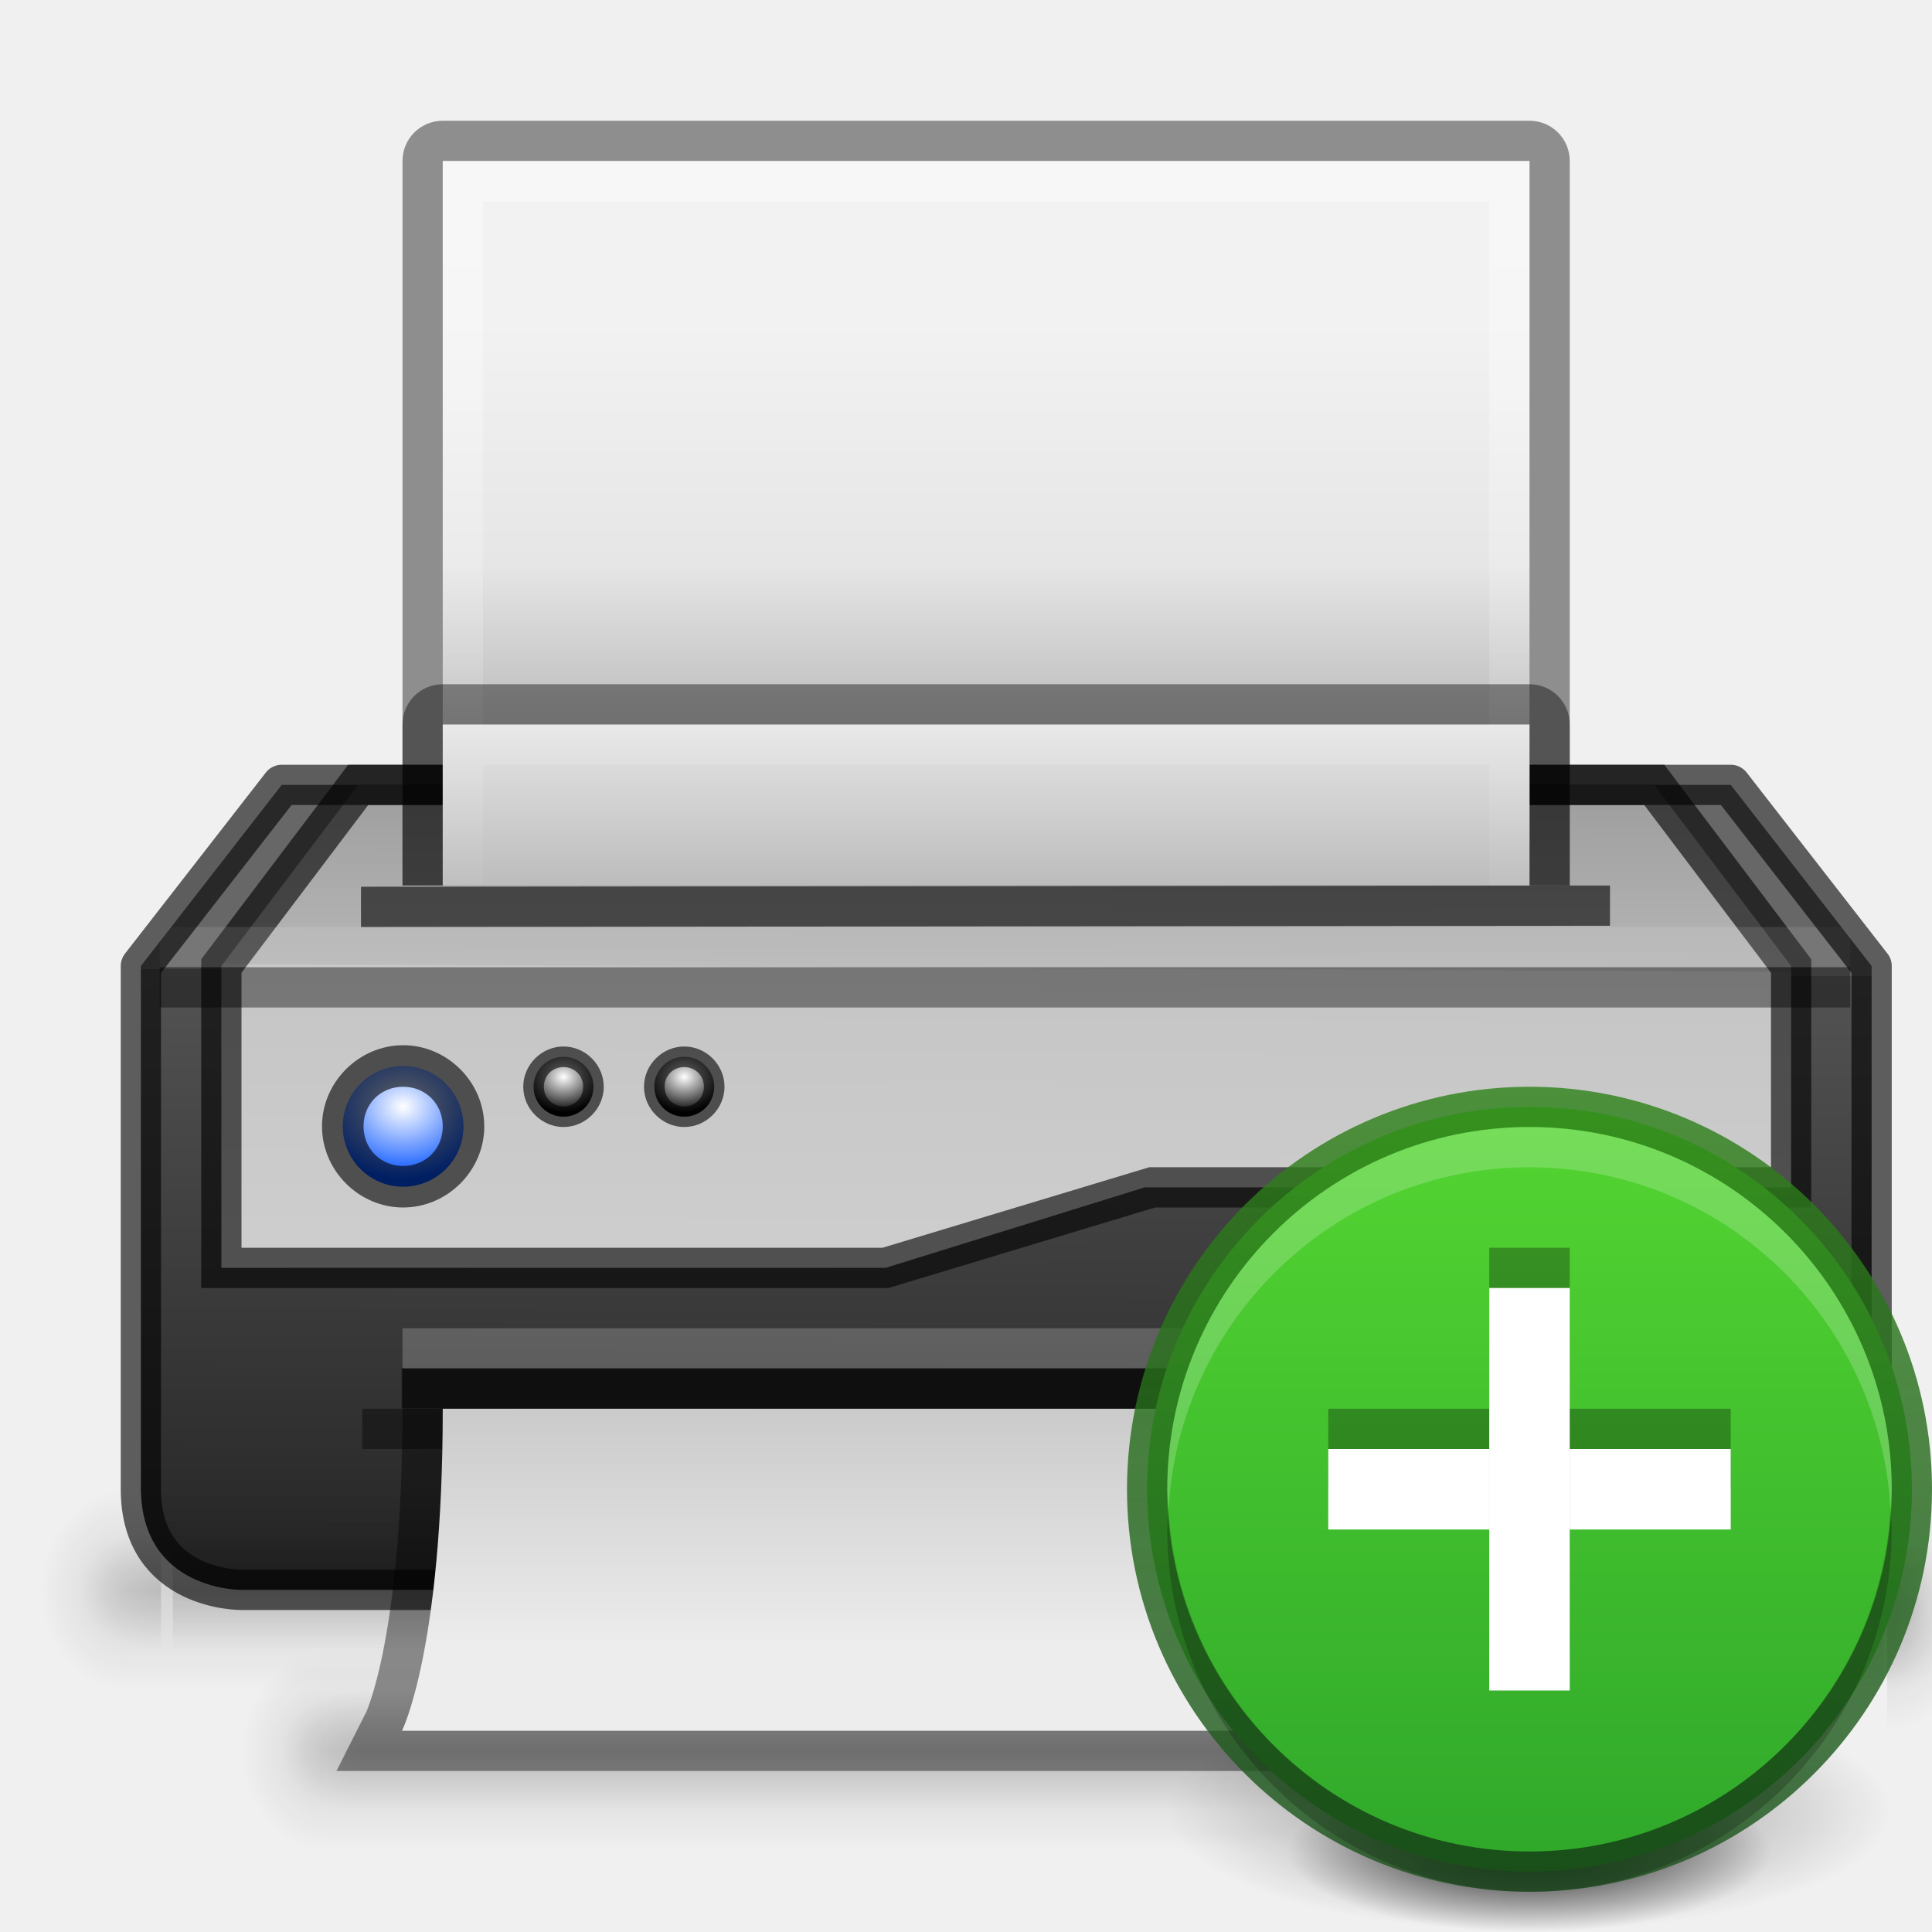
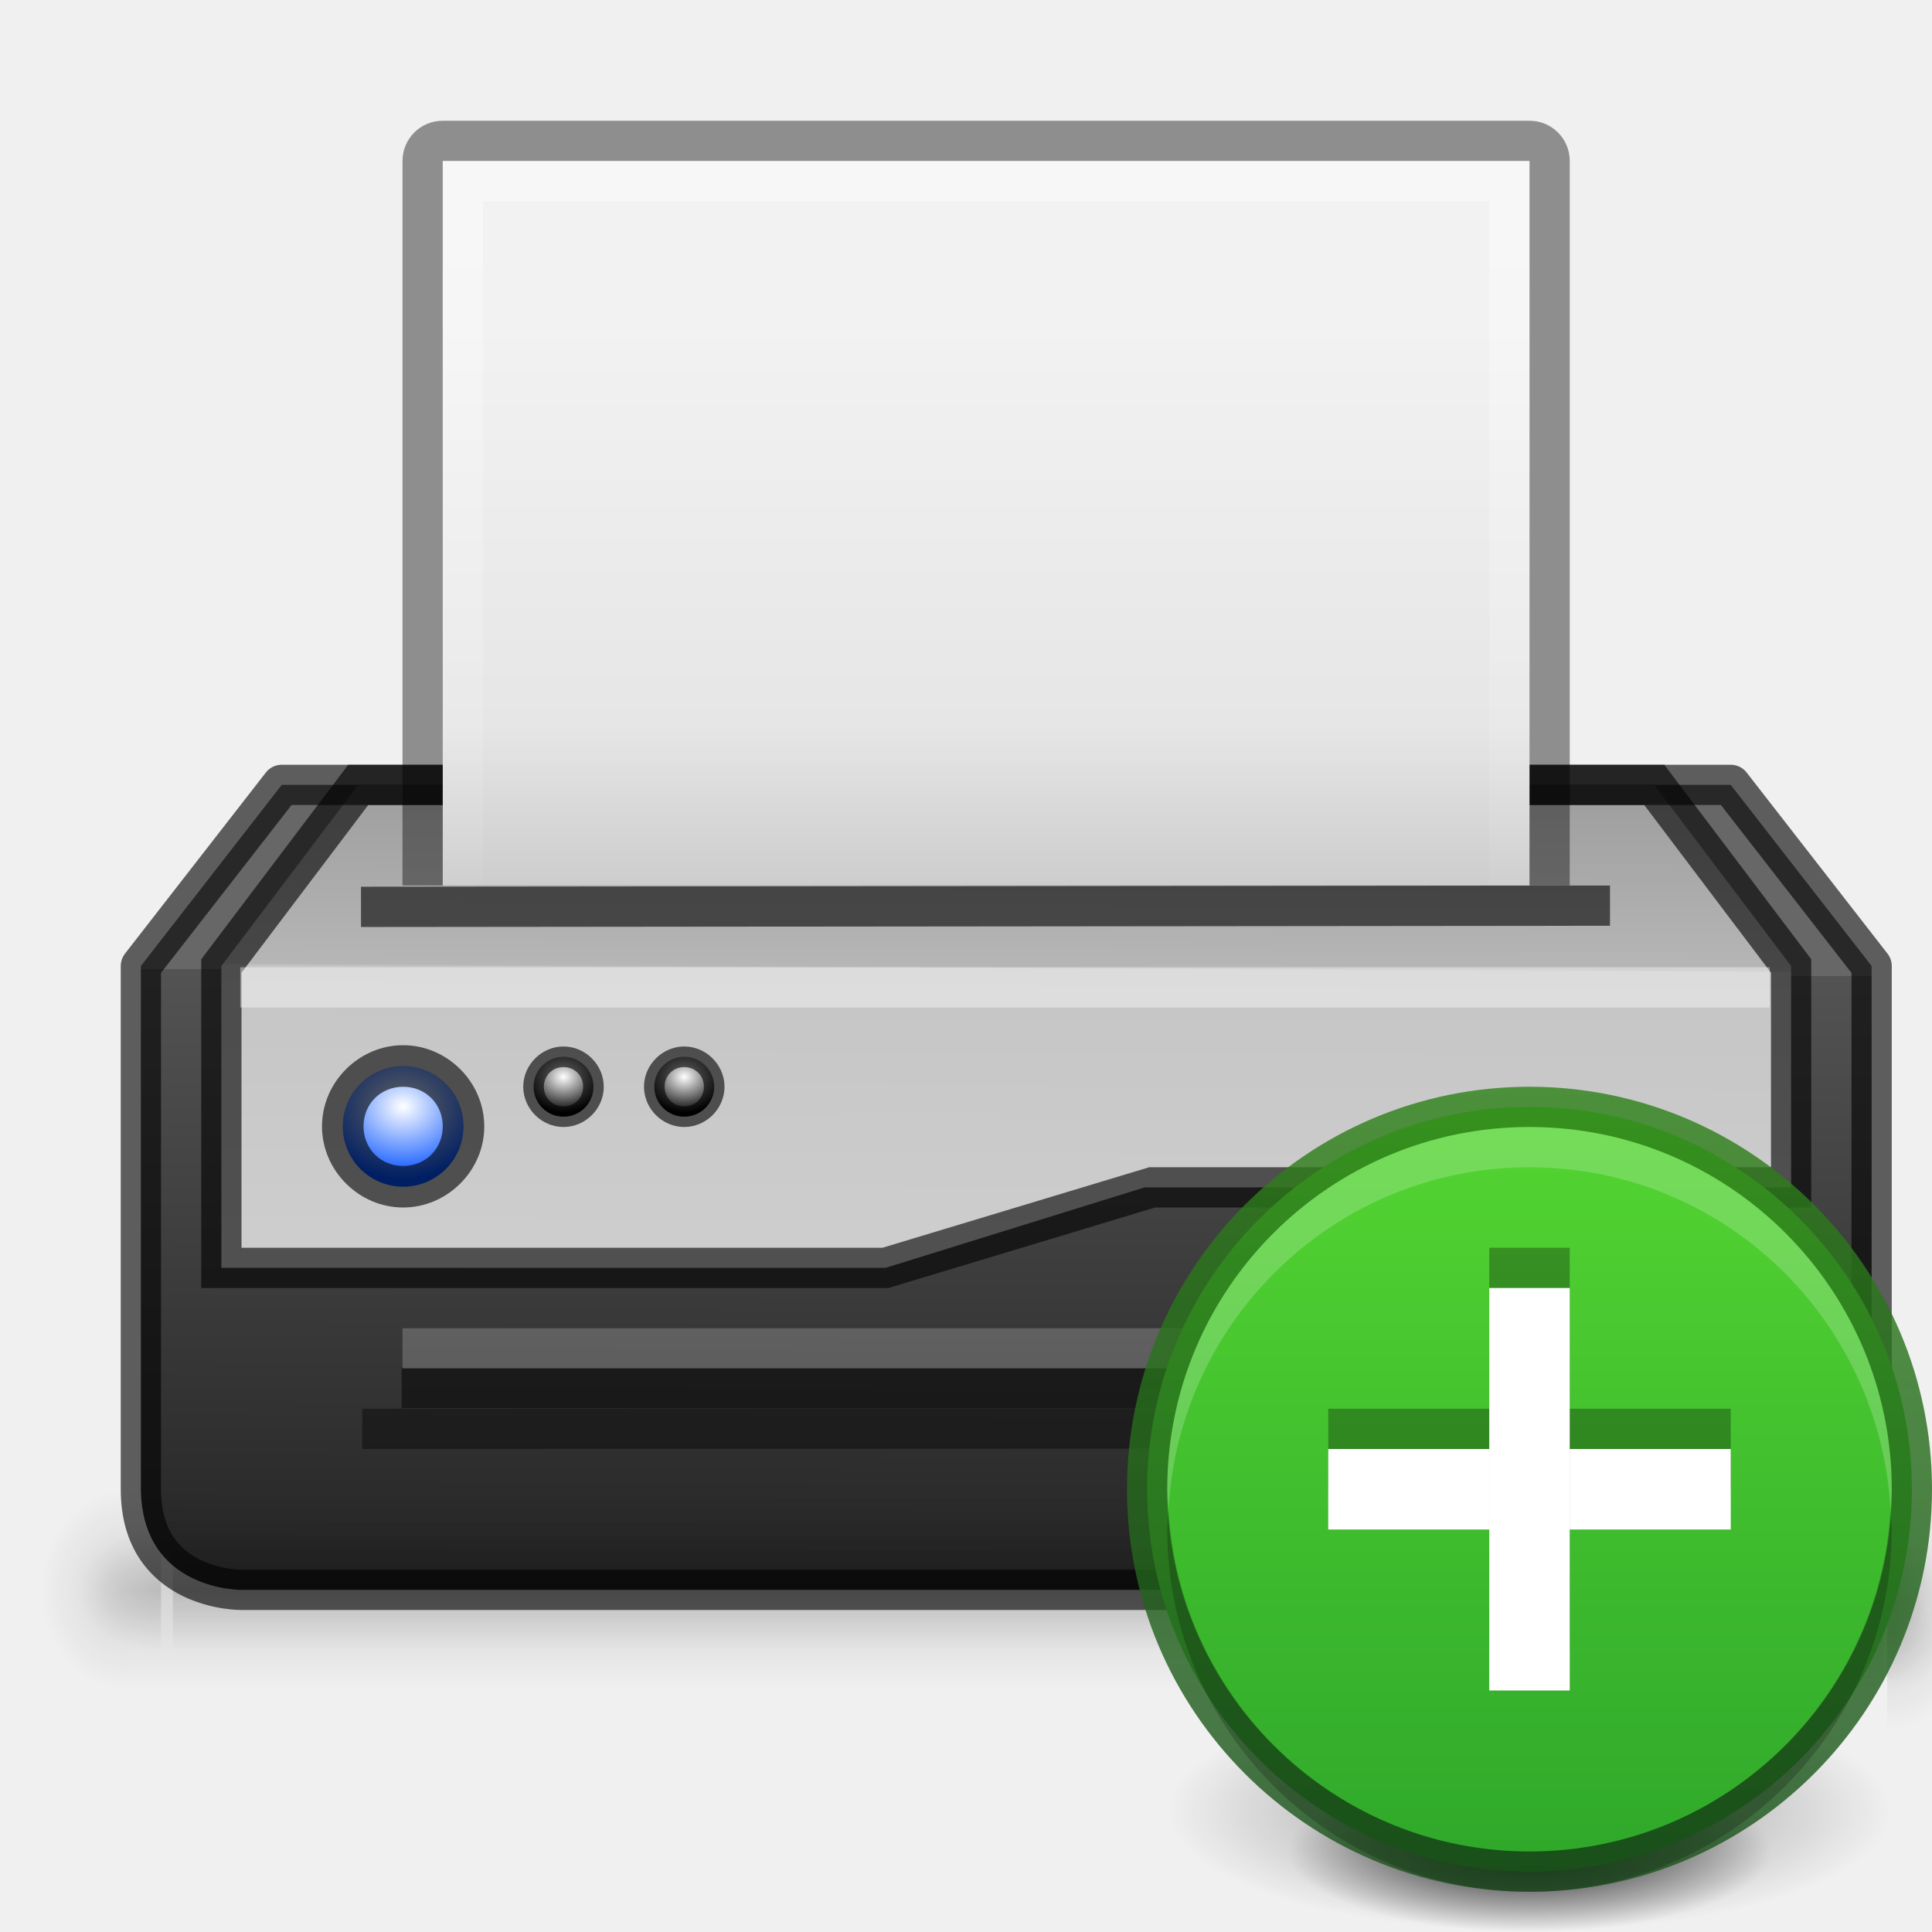
<svg xmlns="http://www.w3.org/2000/svg" xmlns:xlink="http://www.w3.org/1999/xlink" width="48" height="48" id="svg5014" version="1.1">
  <defs id="defs5016">
    <linearGradient id="linearGradient3919">
      <stop id="stop3921" offset="0" style="stop-color:#ffffff;stop-opacity:1;" />
      <stop id="stop3923" offset="1" style="stop-color:#000000;stop-opacity:1;" />
    </linearGradient>
    <linearGradient id="linearGradient3977">
      <stop id="stop3979" offset="0" style="stop-color:#ffffff;stop-opacity:1;" />
      <stop id="stop3981" offset="1" style="stop-color:#004fff;stop-opacity:1;" />
    </linearGradient>
    <linearGradient id="linearGradient3971">
      <stop id="stop3973" offset="0" style="stop-color:#ffffff;stop-opacity:1;" />
      <stop id="stop3975" offset="1" style="stop-color:#ff0007;stop-opacity:1;" />
    </linearGradient>
    <linearGradient id="linearGradient3930">
      <stop id="stop3932" offset="0" style="stop-color:#d7d7d7;stop-opacity:1;" />
      <stop style="stop-color:#c5c5c5;stop-opacity:1;" offset="0.751" id="stop3934" />
      <stop style="stop-color:#b6b6b6;stop-opacity:1;" offset="0.753" id="stop3936" />
      <stop id="stop3938" offset="1" style="stop-color:#9b9b9b;stop-opacity:1;" />
    </linearGradient>
    <linearGradient id="linearGradient4235">
      <stop style="stop-color:#ffffff;stop-opacity:1;" offset="0" id="stop4237" />
      <stop style="stop-color:#ffffff;stop-opacity:0;" offset="1" id="stop4239" />
    </linearGradient>
    <linearGradient id="linearGradient3591">
      <stop style="stop-color:#232323;stop-opacity:1;" offset="0" id="stop3593" />
      <stop id="stop3595" offset="0.758" style="stop-color:#535353;stop-opacity:1;" />
      <stop id="stop3597" offset="0.758" style="stop-color:#676767;stop-opacity:1;" />
      <stop style="stop-color:#676767;stop-opacity:1;" offset="1" id="stop3599" />
    </linearGradient>
    <linearGradient id="linearGradient4033">
      <stop style="stop-color:#ffffff;stop-opacity:1;" offset="0" id="stop4035" />
      <stop style="stop-color:#00ff4b;stop-opacity:1;" offset="1" id="stop4037" />
    </linearGradient>
    <linearGradient id="linearGradient3107">
      <stop id="stop3109" offset="0" style="stop-color:#232323;stop-opacity:1;" />
      <stop style="stop-color:#535353;stop-opacity:1;" offset="0.783" id="stop3111" />
      <stop style="stop-color:#676767;stop-opacity:1;" offset="0.783" id="stop3113" />
      <stop id="stop3115" offset="1" style="stop-color:#676767;stop-opacity:1;" />
    </linearGradient>
    <linearGradient id="linearGradient3988-5">
      <stop style="stop-color:#ededed;stop-opacity:1;" offset="0" id="stop3990-5" />
      <stop style="stop-color:#fafafa;stop-opacity:1;" offset="1" id="stop3992-0" />
    </linearGradient>
    <linearGradient id="linearGradient3960">
      <stop style="stop-color:#000000;stop-opacity:0;" offset="0" id="stop3962" />
      <stop id="stop3970" offset="0.5" style="stop-color:#000000;stop-opacity:1;" />
      <stop style="stop-color:#000000;stop-opacity:0;" offset="1" id="stop3964" />
    </linearGradient>
    <linearGradient id="linearGradient3952">
      <stop style="stop-color:#000000;stop-opacity:1;" offset="0" id="stop3954" />
      <stop style="stop-color:#000000;stop-opacity:0;" offset="1" id="stop3956" />
    </linearGradient>
    <linearGradient id="linearGradient3944">
      <stop style="stop-color:#000000;stop-opacity:1;" offset="0" id="stop3946" />
      <stop style="stop-color:#000000;stop-opacity:0;" offset="1" id="stop3948" />
    </linearGradient>
    <linearGradient id="linearGradient3154">
      <stop style="stop-color:#000000;stop-opacity:0;" offset="0" id="stop3156" />
      <stop id="stop3158" offset="0.5" style="stop-color:#000000;stop-opacity:1;" />
      <stop style="stop-color:#000000;stop-opacity:0;" offset="1" id="stop3160" />
    </linearGradient>
    <radialGradient xlink:href="#linearGradient3944" id="radialGradient4001" gradientUnits="userSpaceOnUse" gradientTransform="matrix(1,0,0,0.75,0,10.875)" cx="9" cy="43.5" fx="9" fy="43.5" r="2" />
    <linearGradient xlink:href="#linearGradient3988-5" id="linearGradient5128" gradientUnits="userSpaceOnUse" gradientTransform="matrix(0.1241935,0,0,0.125641,-2.238722,-4.461562)" x1="146.857" y1="290.204" x2="146.857" y2="35.51" />
    <radialGradient xlink:href="#linearGradient3944" id="radialGradient5914" gradientUnits="userSpaceOnUse" gradientTransform="matrix(1,0,0,0.75,-4,-2.125)" cx="9" cy="43.5" fx="9" fy="43.5" r="2" />
    <radialGradient xlink:href="#linearGradient3952" id="radialGradient5917" gradientUnits="userSpaceOnUse" gradientTransform="matrix(1,0,0,0.75,-13,-2.125)" cx="40" cy="43.5" fx="40" fy="43.5" r="2" />
    <linearGradient xlink:href="#linearGradient3960" id="linearGradient5920" gradientUnits="userSpaceOnUse" x1="25" y1="45" x2="25" y2="42" gradientTransform="translate(-4,-13)" />
    <linearGradient id="linearGradient3988-5-5">
      <stop style="stop-color:#ededed;stop-opacity:1;" offset="0" id="stop3990-5-2" />
      <stop style="stop-color:#b9b9b9;stop-opacity:1;" offset="1" id="stop3992-0-1" />
    </linearGradient>
    <linearGradient id="linearGradient3100">
      <stop style="stop-color:#ededed;stop-opacity:1;" offset="0" id="stop3102" />
      <stop style="stop-color:#fafafa;stop-opacity:1;" offset="1" id="stop3104" />
    </linearGradient>
    <linearGradient id="linearGradient3916">
      <stop style="stop-color:#232323;stop-opacity:1;" offset="0" id="stop3918" />
      <stop id="stop3926" offset="0.8" style="stop-color:#535353;stop-opacity:1;" />
      <stop id="stop3924" offset="0.8" style="stop-color:#676767;stop-opacity:1;" />
      <stop style="stop-color:#676767;stop-opacity:1;" offset="1" id="stop3920" />
    </linearGradient>
    <linearGradient xlink:href="#linearGradient3107" id="linearGradient3101" gradientUnits="userSpaceOnUse" gradientTransform="translate(75,33.001)" x1="11" y1="19" x2="11" y2="9" />
    <linearGradient xlink:href="#linearGradient3988-5-5" id="linearGradient3105" gradientUnits="userSpaceOnUse" gradientTransform="matrix(0.4857154,0,0,-0.2636738,73.34287,58.66769)" x1="25.132" y1="0.985" x2="25.132" y2="47.013" />
    <radialGradient xlink:href="#linearGradient3944-0" id="radialGradient3927" gradientUnits="userSpaceOnUse" gradientTransform="matrix(1,0,0,0.75,-7,-5.125)" cx="9" cy="43.5" fx="9" fy="43.5" r="2" />
    <linearGradient id="linearGradient3944-0">
      <stop style="stop-color:#000000;stop-opacity:1;" offset="0" id="stop3946-4" />
      <stop style="stop-color:#000000;stop-opacity:0;" offset="1" id="stop3948-8" />
    </linearGradient>
    <radialGradient xlink:href="#linearGradient3952-7" id="radialGradient3930" gradientUnits="userSpaceOnUse" gradientTransform="matrix(1,0,0,0.75,-10,-5.125)" cx="40" cy="43.5" fx="40" fy="43.5" r="2" />
    <linearGradient id="linearGradient3952-7">
      <stop style="stop-color:#000000;stop-opacity:1;" offset="0" id="stop3954-8" />
      <stop style="stop-color:#000000;stop-opacity:0;" offset="1" id="stop3956-9" />
    </linearGradient>
    <linearGradient xlink:href="#linearGradient3960-9" id="linearGradient3933" gradientUnits="userSpaceOnUse" gradientTransform="matrix(1.272727,0,0,1,-9.454546,-16)" x1="25" y1="45" x2="25" y2="42" />
    <linearGradient id="linearGradient3960-9">
      <stop style="stop-color:#000000;stop-opacity:0;" offset="0" id="stop3962-7" />
      <stop id="stop3970-0" offset="0.5" style="stop-color:#000000;stop-opacity:1;" />
      <stop style="stop-color:#000000;stop-opacity:0;" offset="1" id="stop3964-8" />
    </linearGradient>
    <linearGradient y2="42" x2="25" y1="45" x1="25" gradientTransform="matrix(1.272727,0,0,1,-9.454545,-16)" gradientUnits="userSpaceOnUse" id="linearGradient3961" xlink:href="#linearGradient3960-9" />
    <radialGradient xlink:href="#linearGradient4033" id="radialGradient4043" cx="4.672" cy="19" fx="4.672" fy="19" r="1" gradientUnits="userSpaceOnUse" gradientTransform="matrix(-1.194977,3.9999996e-7,-4.6787414e-7,-1.397748,10.25528,45.5572)" />
    <radialGradient xlink:href="#linearGradient3944" id="radialGradient4775" gradientUnits="userSpaceOnUse" gradientTransform="matrix(1,0,0,0.75,-4,-2.125)" cx="9" cy="43.5" fx="9" fy="43.5" r="2" />
    <radialGradient xlink:href="#linearGradient3952" id="radialGradient4778" gradientUnits="userSpaceOnUse" gradientTransform="matrix(1,0,0,0.75,-13,-2.125)" cx="40" cy="43.5" fx="40" fy="43.5" r="2" />
    <linearGradient xlink:href="#linearGradient3960" id="linearGradient4781" gradientUnits="userSpaceOnUse" gradientTransform="translate(-4,-13)" x1="25" y1="45" x2="25" y2="42" />
    <linearGradient xlink:href="#linearGradient3960-9" id="linearGradient3106" gradientUnits="userSpaceOnUse" gradientTransform="matrix(1.272727,0,0,1,-9.454545,-16)" x1="25" y1="45" x2="25" y2="42" />
    <linearGradient xlink:href="#linearGradient3960" id="linearGradient3115" gradientUnits="userSpaceOnUse" gradientTransform="translate(-4,-13)" x1="25" y1="45" x2="25" y2="42" />
    <linearGradient xlink:href="#linearGradient3988-5-5" id="linearGradient3120" gradientUnits="userSpaceOnUse" gradientTransform="matrix(0.7409218,0,0,-0.4022142,0.7127151,34.10396)" x1="26.031" y1="22.635" x2="26.031" y2="45.011" />
    <linearGradient xlink:href="#linearGradient3591" id="linearGradient3129" gradientUnits="userSpaceOnUse" gradientTransform="matrix(1.525424,0,0,1.525424,1.197567,-5.002969)" x1="10.363" y1="19" x2="10.421" y2="5.292" />
    <radialGradient xlink:href="#linearGradient3977" id="radialGradient3161" gradientUnits="userSpaceOnUse" gradientTransform="matrix(-5.9999994e-7,-1.792466,2.096621,-7.0181121e-7,-29.82018,19.8673)" cx="4.672" cy="19" fx="4.672" fy="19" r="1" />
    <linearGradient id="linearGradient3988-5-57">
      <stop style="stop-color:#a7a7a7;stop-opacity:1;" offset="0" id="stop3990-5-0" />
      <stop id="stop4243" offset="0.5" style="stop-color:#e6e6e6;stop-opacity:1;" />
      <stop style="stop-color:#f2f2f2;stop-opacity:1" offset="1" id="stop3992-0-5" />
    </linearGradient>
    <linearGradient xlink:href="#linearGradient3960-3" id="linearGradient3968" x1="25" y1="45" x2="25" y2="42" gradientUnits="userSpaceOnUse" />
    <linearGradient id="linearGradient3960-3">
      <stop style="stop-color:#000000;stop-opacity:0;" offset="0" id="stop3962-1" />
      <stop id="stop3970-3" offset="0.5" style="stop-color:#000000;stop-opacity:1;" />
      <stop style="stop-color:#000000;stop-opacity:0;" offset="1" id="stop3964-2" />
    </linearGradient>
    <radialGradient xlink:href="#linearGradient3952-0" id="radialGradient3958" cx="40" cy="43.5" fx="40" fy="43.5" r="2" gradientTransform="matrix(1,0,0,0.75,0,10.875)" gradientUnits="userSpaceOnUse" />
    <linearGradient id="linearGradient3952-0">
      <stop style="stop-color:#000000;stop-opacity:1;" offset="0" id="stop3954-1" />
      <stop style="stop-color:#000000;stop-opacity:0;" offset="1" id="stop3956-6" />
    </linearGradient>
    <radialGradient xlink:href="#linearGradient3944-3" id="radialGradient3950" cx="9" cy="43.5" fx="9" fy="43.5" r="2" gradientTransform="matrix(1,0,0,0.75,0,10.875)" gradientUnits="userSpaceOnUse" />
    <linearGradient id="linearGradient3944-3">
      <stop style="stop-color:#000000;stop-opacity:1;" offset="0" id="stop3946-5" />
      <stop style="stop-color:#000000;stop-opacity:0;" offset="1" id="stop3948-5" />
    </linearGradient>
    <linearGradient xlink:href="#linearGradient3960-3" id="linearGradient3997" gradientUnits="userSpaceOnUse" x1="25" y1="45" x2="25" y2="42" />
    <linearGradient id="linearGradient3358">
      <stop style="stop-color:#000000;stop-opacity:0;" offset="0" id="stop3360" />
      <stop id="stop3362" offset="0.5" style="stop-color:#000000;stop-opacity:1;" />
      <stop style="stop-color:#000000;stop-opacity:0;" offset="1" id="stop3364" />
    </linearGradient>
    <radialGradient xlink:href="#linearGradient3952-0" id="radialGradient3999" gradientUnits="userSpaceOnUse" gradientTransform="matrix(1,0,0,0.75,0,10.875)" cx="40" cy="43.5" fx="40" fy="43.5" r="2" />
    <radialGradient xlink:href="#linearGradient3944-3" id="radialGradient4001-6" gradientUnits="userSpaceOnUse" gradientTransform="matrix(1,0,0,0.75,0,10.875)" cx="9" cy="43.5" fx="9" fy="43.5" r="2" />
    <radialGradient r="2" fy="43.5" fx="9" cy="43.5" cx="9" gradientTransform="matrix(1,0,0,0.75,0,10.875)" gradientUnits="userSpaceOnUse" id="radialGradient3588" xlink:href="#linearGradient3944-3" />
    <radialGradient xlink:href="#linearGradient3944-3" id="radialGradient3656" gradientUnits="userSpaceOnUse" gradientTransform="matrix(1,0,0,0.75,-5,-9.125001)" cx="9" cy="43.5" fx="9" fy="43.5" r="2" />
    <radialGradient xlink:href="#linearGradient3952-0" id="radialGradient3659" gradientUnits="userSpaceOnUse" gradientTransform="matrix(1,0,0,0.75,6,-9.125001)" cx="40" cy="43.5" fx="40" fy="43.5" r="2" />
    <linearGradient xlink:href="#linearGradient3960-3" id="linearGradient3662" gradientUnits="userSpaceOnUse" x1="25" y1="45" x2="25" y2="42" gradientTransform="matrix(1.345764,0,0,1,-7.817562,-20)" />
    <radialGradient xlink:href="#linearGradient3944-3" id="radialGradient3671" gradientUnits="userSpaceOnUse" gradientTransform="matrix(1.057143,0,0,1.25,-6.4,-30.875)" cx="9" cy="43.5" fx="9" fy="43.5" r="2" />
    <radialGradient xlink:href="#linearGradient3952-0" id="radialGradient3674" gradientUnits="userSpaceOnUse" gradientTransform="matrix(1.057143,0,0,1.25,4.6,-30.875)" cx="40" cy="43.5" fx="40" fy="43.5" r="2" />
    <linearGradient xlink:href="#linearGradient3960-3" id="linearGradient3677" gradientUnits="userSpaceOnUse" x1="25" y1="45" x2="25" y2="42" gradientTransform="matrix(1.408418,0,0,1.666667,-9.561478,-49)" />
    <linearGradient xlink:href="#linearGradient3988-5-57" id="linearGradient3725" gradientUnits="userSpaceOnUse" gradientTransform="matrix(-0.175,0,0,0.175,52.20002,-21.00003)" x1="138.286" y1="165.714" x2="138.286" y2="97.143" />
    <linearGradient id="linearGradient3760">
      <stop style="stop-color:#e44343;stop-opacity:1;" offset="0" id="stop3762" />
      <stop style="stop-color:#ac0808;stop-opacity:1;" offset="1" id="stop3764" />
    </linearGradient>
    <linearGradient xlink:href="#linearGradient4235" id="linearGradient4241" x1="24" y1="-12" x2="24" y2="8" gradientUnits="userSpaceOnUse" />
    <linearGradient xlink:href="#linearGradient3930" id="linearGradient3940" gradientUnits="userSpaceOnUse" gradientTransform="matrix(1.525424,0,0,1.525424,1.197567,-5.002969)" x1="10.359" y1="18.358" x2="10.421" y2="5.292" />
    <radialGradient xlink:href="#linearGradient3919" id="radialGradient3961" gradientUnits="userSpaceOnUse" gradientTransform="matrix(-5.9999994e-7,-1.792466,2.096621,-7.0181121e-7,-29.82018,19.8673)" cx="4.672" cy="19" fx="4.672" fy="19" r="1" />
    <radialGradient xlink:href="#linearGradient3919" id="radialGradient3969" gradientUnits="userSpaceOnUse" gradientTransform="matrix(-5.9999994e-7,-1.792466,2.096621,-7.0181121e-7,-29.82018,19.8673)" cx="4.672" cy="19" fx="4.672" fy="19" r="1" />
-     <linearGradient xlink:href="#linearGradient3988-5-57" id="linearGradient3998" gradientUnits="userSpaceOnUse" gradientTransform="matrix(-0.175,0,0,0.175,52.20002,-21.00003)" x1="138.286" y1="142.857" x2="138.286" y2="74.286" />
+     <linearGradient xlink:href="#linearGradient3988-5-57" id="linearGradient3998" gradientUnits="userSpaceOnUse" gradientTransform="matrix(-0.175,0,0,0.175,52.20002,-21.00003)" x1="138.286" y1="188.572" x2="138.286" y2="74.286" />
    <radialGradient xlink:href="#linearGradient3952-0-9" id="radialGradient3674-4" gradientUnits="userSpaceOnUse" gradientTransform="matrix(1.057143,0,0,1.25,4.6,-30.875)" cx="40" cy="43.5" fx="40" fy="43.5" r="2" />
    <linearGradient id="linearGradient3952-0-9">
      <stop style="stop-color:#000000;stop-opacity:1;" offset="0" id="stop3954-1-0" />
      <stop style="stop-color:#000000;stop-opacity:0;" offset="1" id="stop3956-6-2" />
    </linearGradient>
    <radialGradient xlink:href="#linearGradient3952-0-9" id="radialGradient3659-5" gradientUnits="userSpaceOnUse" gradientTransform="matrix(1,0,0,0.75,6,-9.125001)" cx="40" cy="43.5" fx="40" fy="43.5" r="2" />
    <radialGradient xlink:href="#linearGradient3949" id="radialGradient3993" gradientUnits="userSpaceOnUse" gradientTransform="matrix(1,0,0,0.2222222,0,15.55556)" cx="11" cy="20" fx="11" fy="20" r="9" />
    <linearGradient id="linearGradient3949">
      <stop style="stop-color:#000000;stop-opacity:1;" offset="0" id="stop3951" />
      <stop style="stop-color:#000000;stop-opacity:0;" offset="1" id="stop3953" />
    </linearGradient>
    <radialGradient r="9" fy="20" fx="11" cy="20" cx="11" gradientTransform="matrix(1,0,0,0.2222222,0,15.55556)" gradientUnits="userSpaceOnUse" id="radialGradient3102" xlink:href="#linearGradient3949" />
    <linearGradient xlink:href="#linearGradient3886" id="linearGradient4320" gradientUnits="userSpaceOnUse" gradientTransform="matrix(1,0,0,-1,27,31)" x1="11" y1="0" x2="11" y2="22" />
    <linearGradient id="linearGradient3886">
      <stop style="stop-color:#2ca42a;stop-opacity:1;" offset="0" id="stop3888" />
      <stop style="stop-color:#57d932;stop-opacity:1;" offset="1" id="stop3890" />
    </linearGradient>
    <linearGradient xlink:href="#linearGradient3904" id="linearGradient3975" x1="1" y1="11" x2="21" y2="11" gradientUnits="userSpaceOnUse" gradientTransform="matrix(0,-1,1,0,27,31)" />
    <linearGradient id="linearGradient3904">
      <stop id="stop3906" offset="0" style="stop-color:#1c521e;stop-opacity:1;" />
      <stop id="stop3908" offset="1" style="stop-color:#2f821a;stop-opacity:1;" />
    </linearGradient>
  </defs>
  <g id="layer1" transform="translate(0,16)">
-     <g id="g3601">
-       <g style="opacity:0.2" transform="matrix(1.057143,0,0,1.666667,-1.4,-45)" id="g3983">
-         <rect y="42" x="9" height="3" width="31" id="rect3985" style="opacity:0.6;fill:url(#linearGradient3997);fill-opacity:1;stroke:none" />
-         <path id="path3987" d="m 40,42 0,3 0.5,0 C 41.331,45 42,44.331 42,43.5 42,42.669 41.331,42 40.5,42 L 40,42 z" style="opacity:0.6;fill:url(#radialGradient3999);fill-opacity:1;stroke:none" />
-         <path id="path3989" d="M 8.406,42 C 7.627,42 7,42.627 7,43.406 l 0,0.188 C 7,44.373 7.627,45 8.406,45 L 9,45 9,42 8.406,42 z" style="opacity:0.6;fill:url(#radialGradient3588);fill-opacity:1;stroke:none" />
-       </g>
-       <g style="opacity:0.2" id="g3978" transform="translate(-3e-7,-16)">
-         <rect style="opacity:0.6;fill:url(#linearGradient3968);fill-opacity:1;stroke:none" id="rect3938-1" width="31" height="3" x="9" y="42" />
-         <path style="opacity:0.6;fill:url(#radialGradient3958);fill-opacity:1;stroke:none" d="m 40,42 0,3 0.5,0 C 41.331,45 42,44.331 42,43.5 42,42.669 41.331,42 40.5,42 L 40,42 z" id="rect3940-00" />
-         <path style="opacity:0.6;fill:url(#radialGradient3950);fill-opacity:1;stroke:none" d="M 8.406,42 C 7.627,42 7,42.627 7,43.406 l 0,0.188 C 7,44.373 7.627,45 8.406,45 L 9,45 9,42 8.406,42 z" id="rect3942-9" />
-       </g>
-     </g>
    <path style="fill:url(#linearGradient3129);fill-opacity:1;stroke:none;display:inline" d="m 3.5,8 0,13 C 3.531,23.531 6,23.5 6,23.5 l 38,0 c 0,0 2.514,-0.014 2.5,-2.5 L 46.5,8 43,3.5 7,3.5 z" id="rect3145" />
    <path id="path3160" d="m 5.5,8 0,7.5 16.5,0 6.438,-2 16.062,0 0,-5.5 -3.4,-4.5 -32.2,0 z" style="fill:url(#linearGradient3940);fill-opacity:1;stroke:none;display:inline" />
    <path style="opacity:0.61;fill:none;stroke:#000000;stroke-opacity:1;display:inline" d="m 5.5,8 0,7.5 16.5,0 6.625,-2 15.875,0 0,-5.5 -3.4,-4.5 -32.2,0 z" id="path3942" />
-     <path style="opacity:0.1;fill:#ffffff;fill-opacity:1;stroke:none;display:inline" d="m 3.969,8.031 42,0 0,-1 -42,0 z" id="rect3937" />
    <path style="opacity:0.6;fill:#000000;fill-opacity:1;stroke:none;display:inline" d="M 8.969,6.031 40,6 40,7 8.969,7.031 z" id="rect3948" />
-     <path style="opacity:0.4;fill:#000000;fill-opacity:1;stroke:none;display:inline" d="m 3.969,9.031 42,0 0,-1 -42,0 z" id="rect4753" />
+     <path style="opacity:0.4;fill:#ffffff;fill-opacity:1;stroke:none;display:inline" d="m 5.969,9.031 38,0 0,-1 -38,0 z" id="rect4753" />
    <g id="g3948">
      <path id="path4031" d="m 10.016,13.484 c -0.828,0 -1.5,-0.672 -1.5,-1.5 0,-0.828 0.672,-1.5 1.5,-1.5 0.828,0 1.5,0.672 1.5,1.5 0,0.828 -0.672,1.5 -1.5,1.5 z" style="fill:url(#radialGradient3161);fill-opacity:1.0;stroke:none" />
      <path id="path4041" d="m 12.031,11.984 c 0,-1.099 -0.917,-2.016 -2.016,-2.016 C 8.917,9.969 8,10.886 8,11.984 8,13.083 8.917,14 10.016,14 c 1.099,0 2.016,-0.917 2.016,-2.016 z m -1.031,0 c 0,0.558 -0.426,0.984 -0.984,0.984 -0.558,0 -0.984,-0.426 -0.984,-0.984 C 9.031,11.426 9.457,11 10.016,11 10.574,11 11,11.426 11,11.984 z" style="font-size:medium;font-style:normal;font-variant:normal;font-weight:normal;font-stretch:normal;text-indent:0;text-align:start;text-decoration:none;line-height:normal;letter-spacing:normal;word-spacing:normal;text-transform:none;direction:ltr;block-progression:tb;writing-mode:lr-tb;text-anchor:start;baseline-shift:baseline;opacity:0.61;color:#000000;fill:#000000;fill-opacity:1;stroke:none;stroke-width:0.667;marker:none;visibility:visible;display:inline;overflow:visible;enable-background:accumulate;font-family:Sans;-inkscape-font-specification:Sans" />
    </g>
    <rect style="opacity:0.12;fill:url(#linearGradient3677);fill-opacity:1;stroke:none" id="rect3615" width="43.661" height="5" x="3.114" y="21" />
    <path style="opacity:0.12;fill:url(#radialGradient3674);fill-opacity:1;stroke:none" d="m 46.886,21 0,5 0.529,0 c 0.878,0 1.586,-1.115 1.586,-2.5 0,-1.385 -0.707,-2.5 -1.586,-2.5 l -0.529,0 z" id="path3617" />
    <path style="opacity:0.12;fill:url(#radialGradient3671);fill-opacity:1;stroke:none" d="M 2.487,21 C 1.663,21 1,22.045 1,23.344 l 0,0.312 C 1,24.955 1.663,26 2.487,26 l 0.628,0 0,-5 -0.628,0 z" id="path3619" />
    <rect y="22" x="4.294" height="3" width="41.719" id="rect3623" style="opacity:0.12;fill:url(#linearGradient3662);fill-opacity:1;stroke:none" />
    <path id="path3625" d="m 46,22 0,3 0.5,0 c 0.831,0 1.5,-0.669 1.5,-1.5 0,-0.831 -0.669,-1.5 -1.5,-1.5 l -0.5,0 z" style="opacity:0.12;fill:url(#radialGradient3659);fill-opacity:1;stroke:none" />
    <path id="path3627" d="m 3.406,22 c -0.779,0 -1.406,0.627 -1.406,1.406 l 0,0.188 c 0,0.779 0.627,1.406 1.406,1.406 l 0.594,0 0,-3 -0.594,0 z" style="opacity:0.12;fill:url(#radialGradient3656);fill-opacity:1;stroke:none" />
    <path style="opacity:0.41;color:#bebebe;fill:#000000;fill-opacity:1;fill-rule:nonzero;stroke:none;stroke-width:0;marker:none;visibility:visible;display:inline;overflow:visible;enable-background:accumulate" d="m 11,-13 c -0.554,0 -1,0.446 -1,1 l 0,18 29,0 0,-18 c 0,-0.554 -0.446,-1 -1,-1 z" id="rect3886" />
    <path id="path4233" d="m 3.5,8 0,13 c 0,2.531 2.5,2.5 2.5,2.5 l 38,0 c 0,0 2.544,0.107 2.5,-2.5 L 46.5,8 43,3.5 7,3.5 z" style="opacity:0.61;fill:none;stroke:#000000;stroke-linejoin:round;stroke-opacity:1;display:inline" />
    <path style="color:#bebebe;fill:url(#linearGradient3998);fill-opacity:1;fill-rule:nonzero;stroke:none;stroke-width:0;marker:none;visibility:visible;display:inline;overflow:visible;enable-background:accumulate" d="m 11,-12 0,18 27,0 0,-18 z" id="rect3882-6" />
    <path style="opacity:0.4;fill:url(#linearGradient4241);fill-opacity:1;stroke:none" d="m 11,-12 0,18 1,0 0,-17 25,0 0,17 1,0 0,-18 z" id="path3893" />
    <path style="opacity:0.5;fill:#000000;fill-opacity:1;stroke:none;display:inline" d="m 9.979,17.986 30.033,0 0,1 -30.033,0 z" id="rect3952" />
-     <path style="opacity:0.41;fill:none;stroke:#000000;stroke-width:2;stroke-miterlimit:4;stroke-opacity:1;stroke-dasharray:none;display:inline" id="path3983" d="m 40,27 c 0,0 -1,-2 -1,-8 0,0 -19.356,0 -28,0 0,6 -1.013,8 -1.013,8 z" />
    <path style="opacity:0.4;fill:#000000;fill-opacity:1;stroke:none;display:inline" d="m 9,19 32.012,-0.014 0,1 L 9,20 z" id="rect3954" />
-     <path d="m 40,27 c 0,0 -1,-2 -1,-8 0,0 -19.356,0 -28,0 0,6 -1.013,8 -1.013,8 z" id="path4030" style="fill:url(#linearGradient3120);fill-opacity:1;stroke:none;display:inline" />
    <rect style="opacity:0.2;fill:#ffffff;fill-opacity:1" id="rect3251" width="30" height="1" x="10" y="17" />
    <g id="g3952" transform="matrix(0.496124,0,0,0.496124,9.031008,5.054264)">
      <path style="fill:url(#radialGradient3961);fill-opacity:1.0;stroke:none" d="m 10.016,13.484 c -0.828,0 -1.5,-0.672 -1.5,-1.5 0,-0.828 0.672,-1.5 1.5,-1.5 0.828,0 1.5,0.672 1.5,1.5 0,0.828 -0.672,1.5 -1.5,1.5 z" id="path3954" />
      <path style="font-size:medium;font-style:normal;font-variant:normal;font-weight:normal;font-stretch:normal;text-indent:0;text-align:start;text-decoration:none;line-height:normal;letter-spacing:normal;word-spacing:normal;text-transform:none;direction:ltr;block-progression:tb;writing-mode:lr-tb;text-anchor:start;baseline-shift:baseline;opacity:0.61;color:#000000;fill:#000000;fill-opacity:1;stroke:none;stroke-width:0.667;marker:none;visibility:visible;display:inline;overflow:visible;enable-background:accumulate;font-family:Sans;-inkscape-font-specification:Sans" d="m 12.031,11.984 c 0,-1.099 -0.917,-2.016 -2.016,-2.016 C 8.917,9.969 8,10.886 8,11.984 8,13.083 8.917,14 10.016,14 c 1.099,0 2.016,-0.917 2.016,-2.016 z m -1.031,0 c 0,0.558 -0.426,0.984 -0.984,0.984 -0.558,0 -0.984,-0.426 -0.984,-0.984 C 9.031,11.426 9.457,11 10.016,11 10.574,11 11,11.426 11,11.984 z" id="path3956" />
    </g>
    <g transform="matrix(0.496124,0,0,0.496124,12.03101,5.054264)" id="g3963">
      <path id="path3965" d="m 10.016,13.484 c -0.828,0 -1.5,-0.672 -1.5,-1.5 0,-0.828 0.672,-1.5 1.5,-1.5 0.828,0 1.5,0.672 1.5,1.5 0,0.828 -0.672,1.5 -1.5,1.5 z" style="fill:url(#radialGradient3969);fill-opacity:1.0;stroke:none" />
      <path id="path3967" d="m 12.031,11.984 c 0,-1.099 -0.917,-2.016 -2.016,-2.016 C 8.917,9.969 8,10.886 8,11.984 8,13.083 8.917,14 10.016,14 c 1.099,0 2.016,-0.917 2.016,-2.016 z m -1.031,0 c 0,0.558 -0.426,0.984 -0.984,0.984 -0.558,0 -0.984,-0.426 -0.984,-0.984 C 9.031,11.426 9.457,11 10.016,11 10.574,11 11,11.426 11,11.984 z" style="font-size:medium;font-style:normal;font-variant:normal;font-weight:normal;font-stretch:normal;text-indent:0;text-align:start;text-decoration:none;line-height:normal;letter-spacing:normal;word-spacing:normal;text-transform:none;direction:ltr;block-progression:tb;writing-mode:lr-tb;text-anchor:start;baseline-shift:baseline;opacity:0.61;color:#000000;fill:#000000;fill-opacity:1;stroke:none;stroke-width:0.667;marker:none;visibility:visible;display:inline;overflow:visible;enable-background:accumulate;font-family:Sans;-inkscape-font-specification:Sans" />
    </g>
-     <path id="path3990" d="m 11,1 c -0.554,0 -1,0.446 -1,1 l 0,4 29,0 0,-4 C 39,1.446 38.554,1 38,1 z" style="opacity:0.41;color:#bebebe;fill:#000000;fill-opacity:1;fill-rule:nonzero;stroke:none;stroke-width:0;marker:none;visibility:visible;display:inline;overflow:visible;enable-background:accumulate" />
-     <path id="path3992" d="m 11,2 0,4 27,0 0,-4 z" style="color:#bebebe;fill:url(#linearGradient3725);fill-opacity:1;fill-rule:nonzero;stroke:none;stroke-width:0;marker:none;visibility:visible;display:inline;overflow:visible;enable-background:accumulate" />
-     <path id="path3994" d="m 11,2 0,4 1,0 0,-3 25,0 0,3 1,0 0,-4 z" style="opacity:0.4;fill:url(#linearGradient4241);fill-opacity:1;stroke:none" />
    <g transform="translate(0,1)" id="g3181">
      <path id="path3617-2" d="m 46.886,21 0,5 0.529,0 c 0.878,0 1.586,-1.115 1.586,-2.5 0,-1.385 -0.707,-2.5 -1.586,-2.5 l -0.529,0 z" style="opacity:0.12;fill:url(#radialGradient3674-4);fill-opacity:1;stroke:none" />
      <path style="opacity:0.12;fill:url(#radialGradient3659-5);fill-opacity:1;stroke:none" d="m 46,22 0,3 0.5,0 c 0.831,0 1.5,-0.669 1.5,-1.5 0,-0.831 -0.669,-1.5 -1.5,-1.5 l -0.5,0 z" id="path3625-0" />
      <g id="g4507" transform="translate(27,-17)">
        <path transform="matrix(1,0,0,1.5,0,15)" style="opacity:0.4;fill:url(#radialGradient3993);fill-opacity:1;stroke:none" id="path3163" d="m 20,20 c 0,1.105 -4.029,2 -9,2 -4.971,0 -9,-0.895 -9,-2 0,-1.105 4.029,-2 9,-2 4.971,0 9,0.895 9,2 z" />
        <path d="m 20,20 c 0,1.105 -4.029,2 -9,2 -4.971,0 -9,-0.895 -9,-2 0,-1.105 4.029,-2 9,-2 4.971,0 9,0.895 9,2 z" id="path3995" style="opacity:0.8;fill:url(#radialGradient3102);fill-opacity:1;stroke:none" transform="matrix(0.6666667,0,0,1,3.666667,26)" />
      </g>
      <path id="path4791" d="m 38,29.5 c -5.241,0 -9.5,-4.259 -9.5,-9.5 0,-5.241 4.259,-9.5 9.5,-9.5 5.241,0 9.5,4.259 9.5,9.5 0,5.241 -4.259,9.5 -9.5,9.5 z" style="fill:url(#linearGradient4320);fill-opacity:1;fill-rule:evenodd;stroke:none" />
      <path style="opacity:0.81;fill:none;stroke:url(#linearGradient3975);stroke-opacity:1" d="m 28.5,20 c 0,5.241 4.259,9.5 9.5,9.5 5.241,0 9.5,-4.259 9.5,-9.5 0,-5.241 -4.259,-9.5 -9.5,-9.5 -5.241,0 -9.5,4.259 -9.5,9.5 z" id="path3804" />
      <path id="path3806" d="m 38,11 c -4.97,0 -9,4.03 -9,9 0,0.172 0.022,0.331 0.031,0.5 C 29.296,15.768 33.202,12 38,12 c 4.798,0 8.704,3.768 8.969,8.5 0.009,-0.169 0.031,-0.328 0.031,-0.5 0,-4.97 -4.03,-9 -9,-9 z" style="opacity:0.2;fill:#ffffff;fill-opacity:1;fill-rule:evenodd;stroke:none" />
      <path style="opacity:0.2;fill:#000000;fill-opacity:1;fill-rule:evenodd;stroke:none" d="m 38,30 c -4.97,0 -9,-4.03 -9,-9 0,-0.172 0.022,-0.331 0.031,-0.5 C 29.296,25.232 33.202,29 38,29 c 4.798,0 8.704,-3.768 8.969,-8.5 0.01,0.169 0.031,0.328 0.031,0.5 0,4.97 -4.03,9 -9,9 z" id="path3820" />
      <rect style="opacity:0.3;fill:#000000;fill-opacity:1;stroke:none" id="rect3854" width="10" height="2" x="33" y="18" />
      <rect y="19" x="33" height="2" width="10" id="rect3084" style="fill:#ffffff;fill-opacity:1;stroke:none" />
      <rect transform="matrix(0,1,-1,0,0,0)" y="-39" x="14" height="2" width="10" id="rect3015" style="opacity:0.3;fill:#000000;fill-opacity:1;stroke:none" />
      <rect transform="matrix(0,1,-1,0,0,0)" style="fill:#ffffff;fill-opacity:1;stroke:none" id="rect3017" width="10" height="2" x="15" y="-39" />
    </g>
  </g>
  <g id="layer2" transform="translate(0,16)" />
</svg>
